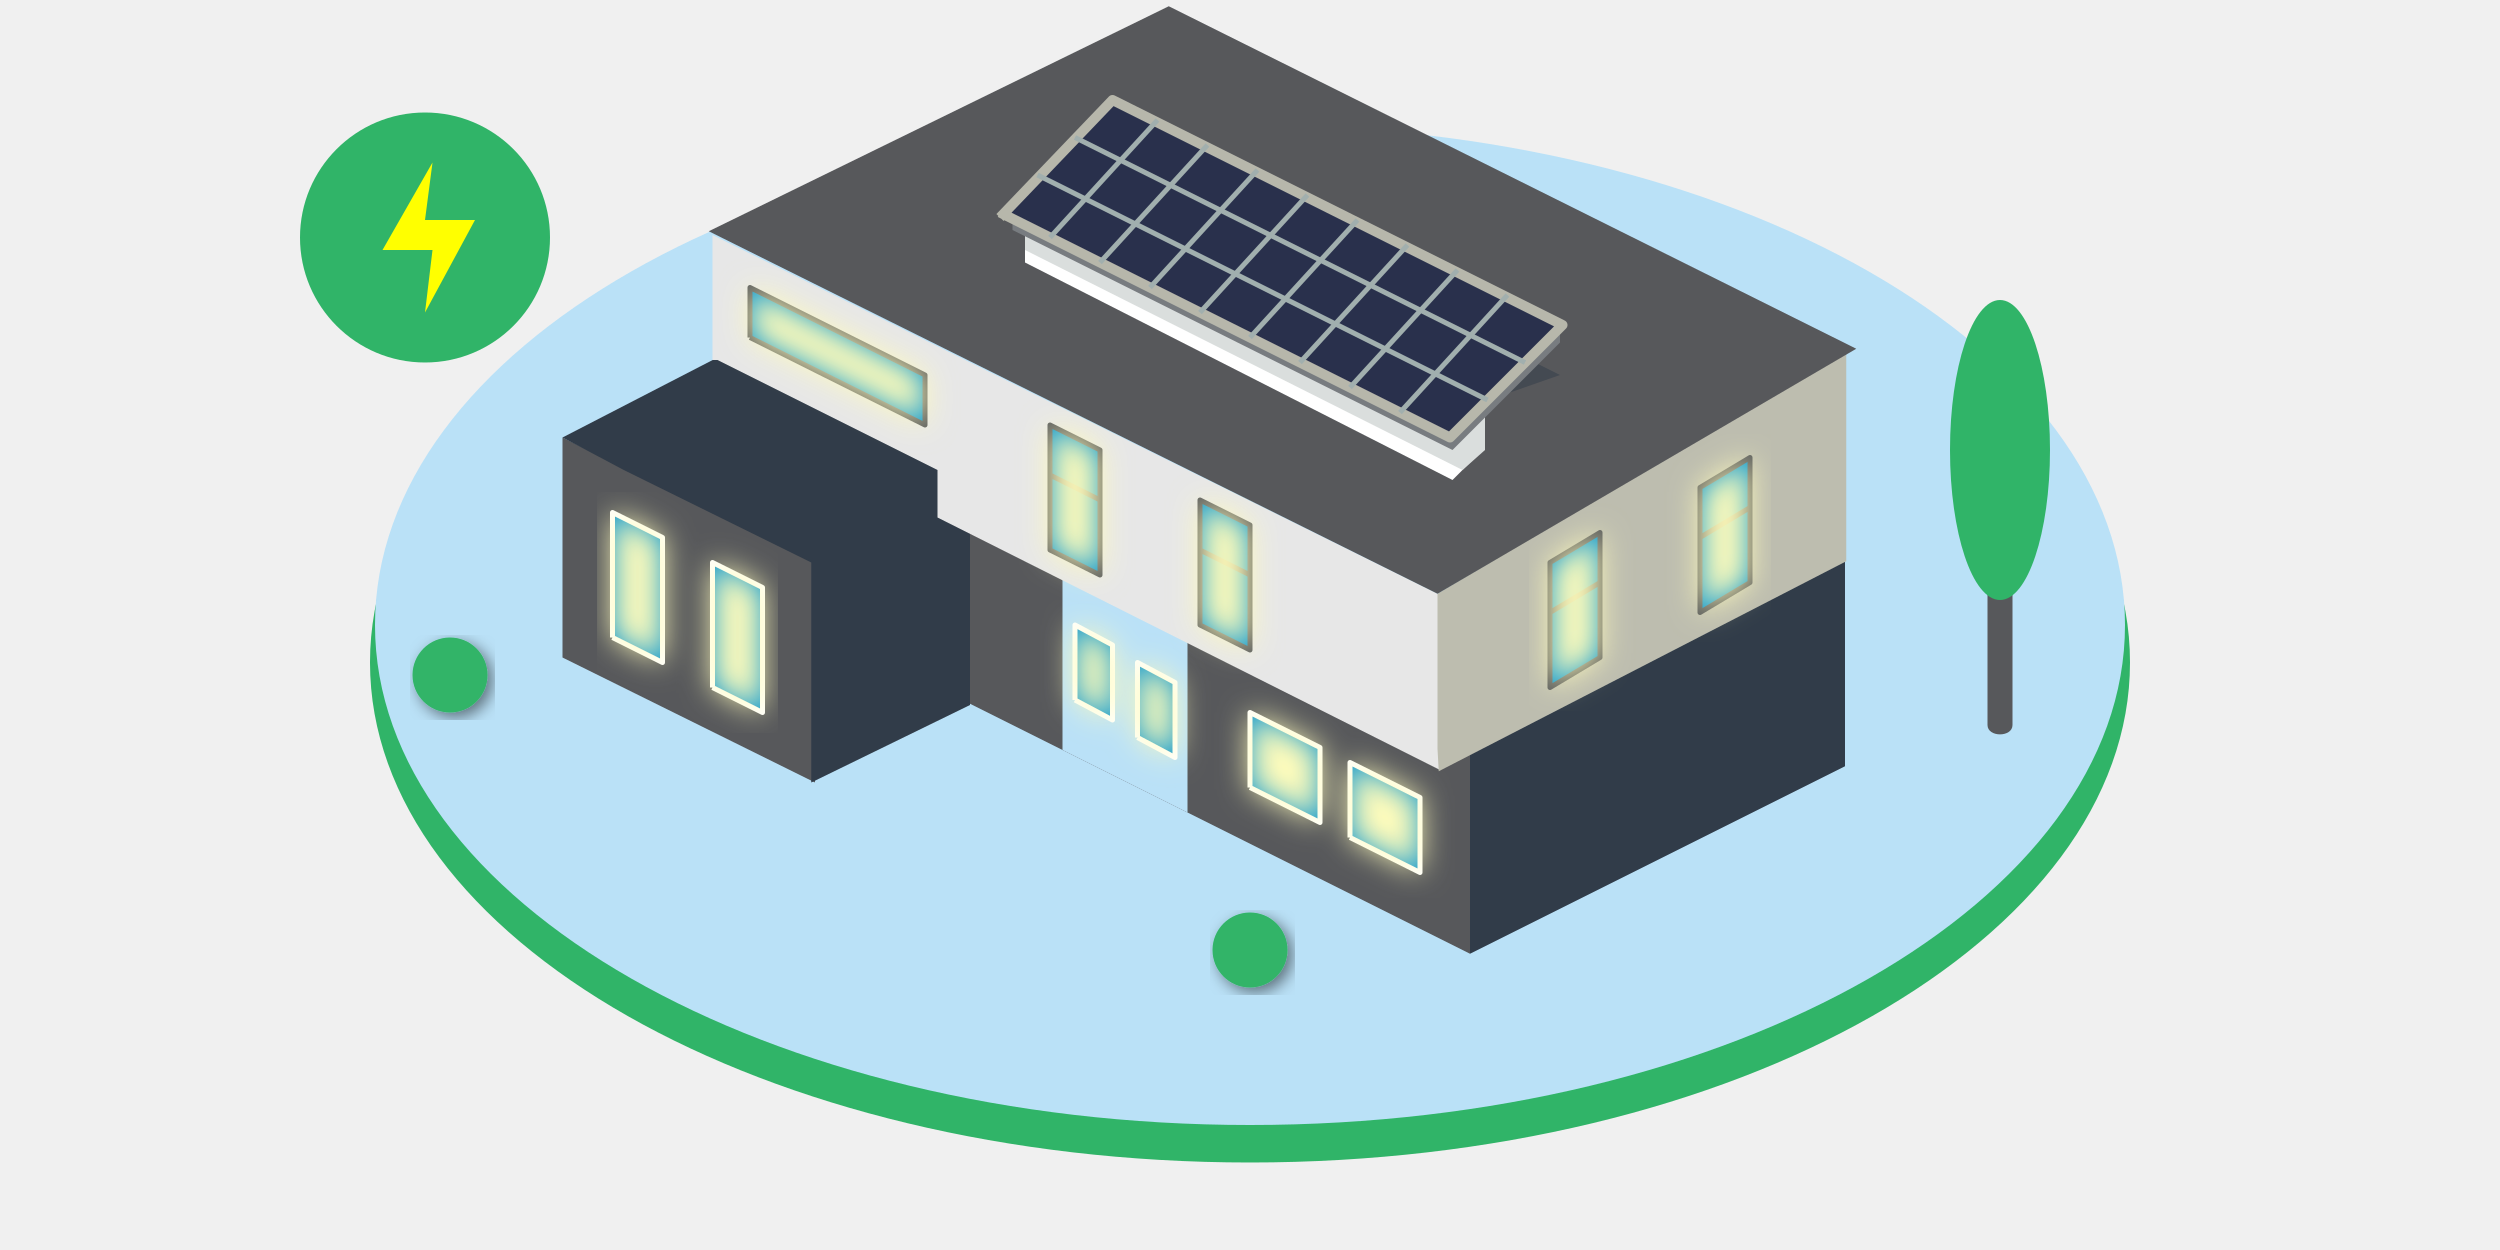
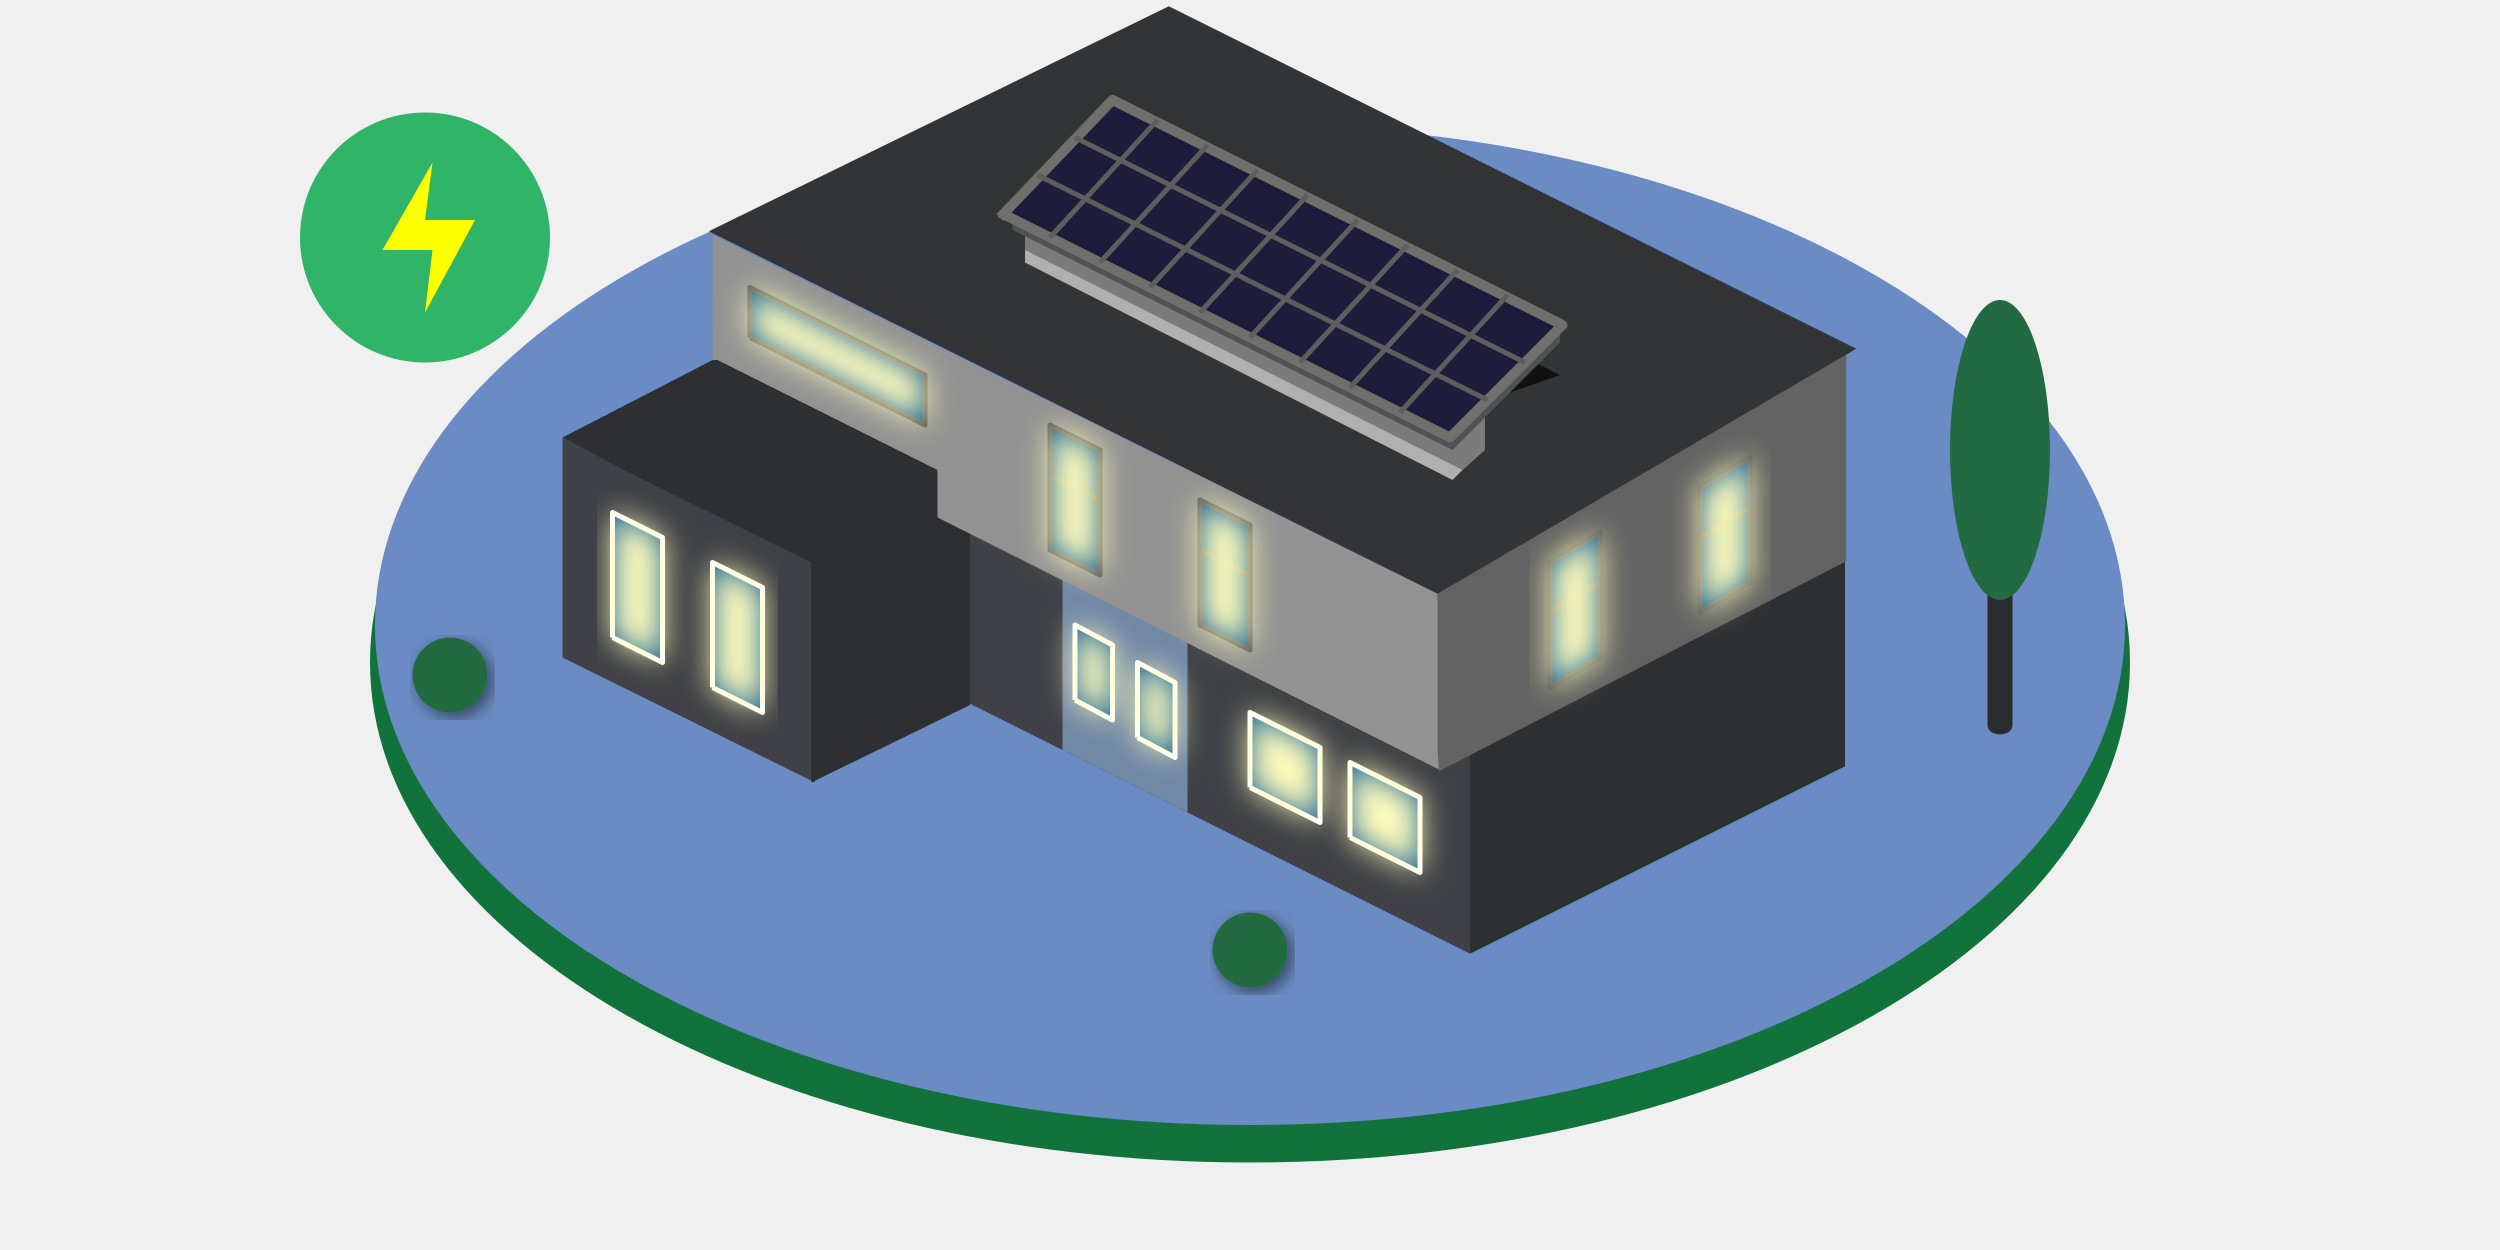
<svg xmlns="http://www.w3.org/2000/svg" viewBox="0 0 1000 500" id="ff13122b-c9a2-4eb3-994d-202711f70fc9" data-name="Layer 1">
  <filter id="blurMe">
    <feGaussianBlur stdDeviation="6" />
  </filter>
  <pattern id="isometric" width="25" height="12.5" viewBox="0 0 10 5" patternUnits="userSpaceOnUse" x="0" y="0">
    <g stroke="#0004" stroke-dasharray="2 1" stroke-width=".25">
      <path d="m0,0 v100" />
      <path d="m10,0 v100" />
    </g>
    <path d="m5,0 v100" stroke-width=".25" stroke="#0004" stroke-dasharray=".5" />
    <g stroke-width=".25" stroke="#0004">
      <path d="m0,0 l10,5" />
      <path d="m10,0 l-10,5" />
    </g>
  </pattern>
  <pattern id="first_floor" width="25" height="25" viewBox="0 0 5 5" patternUnits="userSpaceOnUse" x="0" y="0">
    <rect height="5" width="5" fill="#57585B" />
    <circle cx="2.5" cy="2.5" r="0.3" fill="green" />
    <circle cx="1" cy="1" r="0.1" fill="white" />
    <circle cx="1.5" cy="2.5" r="0.1" fill="white" />
  </pattern>
  <defs>
    <filter id="f1" height="120%">
      <feGaussianBlur in="SourceAlpha" stdDeviation="3" />
      <feOffset dx="2" dy="2" result="offsetblur" />
      <feComponentTransfer>
        <feFuncA type="linear" slope="0.5" />
      </feComponentTransfer>
      <feMerge>
        <feMergeNode />
        <feMergeNode in="SourceGraphic" />
      </feMerge>
    </filter>
  </defs>
-   <ellipse cx="500" cy="265" rx="352" ry="200" fill="#30B468" />
-   <ellipse cx="500" cy="250" rx="350" ry="200" fill="#BAE1F7" />
-   <path d="M225,263 v-88 l0,0 101,50 v88 l0,0 -100,-49.5" fill="#57585B" />
-   <g fill="#0092D0" stroke="white" stroke-width="2" stroke-linejoin="round">
+   <ellipse cx="500" cy="265" rx="352" ry="200" fill="#11733B" />
+   <ellipse cx="500" cy="250" rx="350" ry="200" fill="#6A8BC3" />
+   <path d="M225,263 v-88 l0,0 101,50 v88 l0,0 -100,-49.5" fill="#3F4146" />
+   <g fill="#095794" stroke="white" stroke-width="2" stroke-linejoin="round">
    <path d="M245,255 v-50 l0,0 20,10 v50 l0,0 -20,-10" />
    <path d="M285,275 v-50 l0,0 20,10 v50 l0,0 -20,-10" />
  </g>
  <g fill="#fffcbb" filter="url(#blurMe)">
    <path d="M245,255 v-50 l0,0 20,10 v50 l0,0 -20,-10" />
    <path d="M285,275 v-50 l0,0 20,10 v50 l0,0 -20,-10" />
  </g>
-   <path d="M225,175 l0,0 62,-32 l0,0 101,51 v88 l0,0 -63.5,31 v-88 l0,0 -75,-37" fill="#313C49" />
-   <path d="M388,194 l0,0 200,100 v87.5 l0,0 -200,-100 v-87.5" fill="#57585B" />
-   <path d="M425,230 v70 l0,0 50,25 v-70 l0,0 -50,-25" fill="#BAE1F7" />
-   <g fill="#0092D0" stroke="white" stroke-width="2" stroke-linejoin="round">
+   <path d="M225,175 l0,0 62,-32 l0,0 101,51 v88 l0,0 -63.5,31 v-88 l0,0 -75,-37" fill="#2D2F33" />
+   <path d="M388,194 l0,0 200,100 v87.5 l0,0 -200,-100 v-87.5" fill="#3F4146" />
+   <path d="M425,230 v70 l0,0 50,25 v-70 l0,0 -50,-25" fill="#7188A6" />
+   <g fill="#095794" stroke="white" stroke-width="2" stroke-linejoin="round">
    <path d="M430,280 v-30 l0,0 15,8 v30 l0,0 -15,-8" />
    <path d="M455,295 v-30 l0,0 15,8 v30 l0,0 -15,-8" />
    <path d="M500,315 v-30 l0,0 28,14 v30 l0,0 -28,-14" />
    <path d="M540,335 v-30 l0,0 28,14 v30 l0,0 -28,-14" />
  </g>
  <g fill="#fffcbb" filter="url(#blurMe)">
    <path d="M430,280 v-30 l0,0 15,8 v30 l0,0 -15,-8" />
    <path d="M455,295 v-30 l0,0 15,8 v30 l0,0 -15,-8" />
    <path d="M500,315 v-30 l0,0 28,14 v30 l0,0 -28,-14" />
    <path d="M540,335 v-30 l0,0 28,14 v30 l0,0 -28,-14" />
  </g>
-   <path d="M588,294 l0,0 150,-75 v87.5 l0,0 -150,75 v-87.5" fill="#313C49" />
-   <path d="M285,144 v-50 l0,0 291,144 v70 l0,0 -201,-101 v-19 l0,0 -88,-44" fill="#E7E7E7" />
-   <g fill="#0092D0" stroke="#535559" stroke-width="2" stroke-linejoin="round">
+   <path d="M588,294 l0,0 150,-75 v87.5 l0,0 -150,75 v-87.5" fill="#2D2F33" />
+   <path d="M285,144 v-50 l0,0 291,144 v70 l0,0 -201,-101 v-19 l0,0 -88,-44" fill="#929292" />
+   <g fill="#095794" stroke="#535559" stroke-width="2" stroke-linejoin="round">
    <path d="M300,135 v-20 l0,0 70,35 v20 l0,0 -70,-35" />
    <path d="M420,220 v-50 l0,0 20,10 v50 l0,0 -20,-10 v-30 l0,0 20,10 " />
    <path d="M480,250 v-50 l0,0 20,10 v50 l0,0 -20,-10 v-30 l0,0 20,10 " />
  </g>
  <g fill="#fffcbb" filter="url(#blurMe)">
    <path d="M300,135 v-20 l0,0 70,35 v20 l0,0 -70,-35" />
    <path d="M420,220 v-50 l0,0 20,10 v50 l0,0 -20,-10 v-30 l0,0 20,10 " />
    <path d="M480,250 v-50 l0,0 20,10 v50 l0,0 -20,-10 v-30 l0,0 20,10 " />
  </g>
-   <path d="M575,299.5 v-62 l0,0 163.5,-98 v85 l0,0 -163,84" fill="#BDBDAF" />
-   <g fill="#0092D0" stroke="#535559" stroke-width="2" stroke-linejoin="round">
+   <path d="M575,299.5 v-62 l0,0 163.5,-98 v85 l0,0 -163,84" fill="#636363" />
+   <g fill="#095794" stroke="#535559" stroke-width="2" stroke-linejoin="round">
    <path d="M620,275 v-50 l0,0 20,-12 v50 l0,0 -20,12 v-30 l0,0 20,-12" />
    <path d="M680,245 v-50 l0,0 20,-12 v50 l0,0 -20,12 v-30 l0,0 20,-12" />
  </g>
  <g fill="#fffcbb" filter="url(#blurMe)">
    <path d="M620,275 v-50 l0,0 20,-12 v50 l0,0 -20,12 v-30 l0,0 20,-12" />
    <path d="M680,245 v-50 l0,0 20,-12 v50 l0,0 -20,12 v-30 l0,0 20,-12" />
  </g>
-   <path d="M575,237.5 l0,0 167.5,-98 l0,0 -275,-137 l0,0 -184,90 " fill="#57585B" />
-   <path d="M410,85 v20 l0,0 171,87 l0,0 13,-13 v-20" fill="#FFFFFF" />
-   <path d="M410,85 v15 l0,0 175,88 l0,0 9,-8 v-15" fill="#DADEDD" />
-   <path d="M604,157 l0,0 20,-7 l0,0 -10,-5" fill="#444A52" />
-   <path d="M405,85 v7 l0,0 176,88 l0,0 43,-43 v-5" fill="#787C80" />
-   <path d="M400,85 l0,0 180,90 l0,0 45,-45 l0,0 -180,-90 l0,0 -45,47" stroke="#B7B7AB" fill="#29304C" stroke-width="4" stroke-linejoin="round" />
-   <line x1="420" y1="95" x2="463" y2="48" stroke="#A1AFAE" stroke-width="2" />
-   <line x1="440" y1="105" x2="483" y2="58" stroke="#A1AFAE" stroke-width="2" />
-   <line x1="460" y1="115" x2="503" y2="68" stroke="#A1AFAE" stroke-width="2" />
-   <line x1="480" y1="125" x2="523" y2="78" stroke="#A1AFAE" stroke-width="2" />
-   <line x1="500" y1="135" x2="543" y2="88" stroke="#A1AFAE" stroke-width="2" />
-   <line x1="520" y1="145" x2="563" y2="98" stroke="#A1AFAE" stroke-width="2" />
-   <line x1="540" y1="155" x2="583" y2="108" stroke="#A1AFAE" stroke-width="2" />
-   <line x1="560" y1="165" x2="603" y2="118" stroke="#A1AFAE" stroke-width="2" />
-   <line x1="415" y1="70" x2="595" y2="160" stroke="#A1AFAE" stroke-width="2" />
-   <line x1="430" y1="55" x2="610" y2="145" stroke="#A1AFAE" stroke-width="2" />
-   <circle cx="180" cy="270" r="15" fill="#30B468" filter="url(#f1)" />
-   <circle cx="500" cy="380" r="15" fill="#30B468" filter="url(#f1)" />
-   <path d="M795,200 v90 c 0,5 10,5 10,0 v-90" fill="#57585B" />
-   <ellipse cx="800" cy="180" rx="20" ry="60" fill="#30B468" stroke-width="2" />
+   <path d="M575,237.5 l0,0 167.5,-98 l0,0 -275,-137 l0,0 -184,90 " fill="#333436" />
+   <path d="M410,85 v20 l0,0 171,87 l0,0 13,-13 v-20" fill="#B0B0B0" />
+   <path d="M410,85 v15 l0,0 175,88 l0,0 9,-8 v-15" fill="#7B7B7B" />
+   <path d="M604,157 l0,0 20,-7 l0,0 -10,-5" fill="#101011" />
+   <path d="M405,85 v7 l0,0 176,88 l0,0 43,-43 v-5" fill="#4E5255" />
+   <path d="M400,85 l0,0 180,90 l0,0 45,-45 l0,0 -180,-90 l0,0 -45,47" stroke="#6F6F6C" fill="#1D1D3B" stroke-width="4" stroke-linejoin="round" />
+   <line x1="420" y1="95" x2="463" y2="48" stroke="#5E5E5E" stroke-width="2" />
+   <line x1="440" y1="105" x2="483" y2="58" stroke="#5E5E5E" stroke-width="2" />
+   <line x1="460" y1="115" x2="503" y2="68" stroke="#5E5E5E" stroke-width="2" />
+   <line x1="480" y1="125" x2="523" y2="78" stroke="#5E5E5E" stroke-width="2" />
+   <line x1="500" y1="135" x2="543" y2="88" stroke="#5E5E5E" stroke-width="2" />
+   <line x1="520" y1="145" x2="563" y2="98" stroke="#5E5E5E" stroke-width="2" />
+   <line x1="540" y1="155" x2="583" y2="108" stroke="#5E5E5E" stroke-width="2" />
+   <line x1="560" y1="165" x2="603" y2="118" stroke="#5E5E5E" stroke-width="2" />
+   <line x1="415" y1="70" x2="595" y2="160" stroke="#5E5E5E" stroke-width="2" />
+   <line x1="430" y1="55" x2="610" y2="145" stroke="#5E5E5E" stroke-width="2" />
+   <circle cx="180" cy="270" r="15" fill="#226A41" filter="url(#f1)" />
+   <circle cx="500" cy="380" r="15" fill="#226A41" filter="url(#f1)" />
+   <path d="M795,200 v90 c 0,5 10,5 10,0 v-90" fill="#2A2B2C" />
+   <ellipse cx="800" cy="180" rx="20" ry="60" fill="#226A41" stroke-width="2" />
  <circle cx="170" cy="95" r="50" fill="#30B468" />
  <path d="M170, 125 l0,0 3,-25 h-20 l0,0 20,-35 l0,0 -3,23 h20" stroke="none" fill="yellow" />
</svg>
